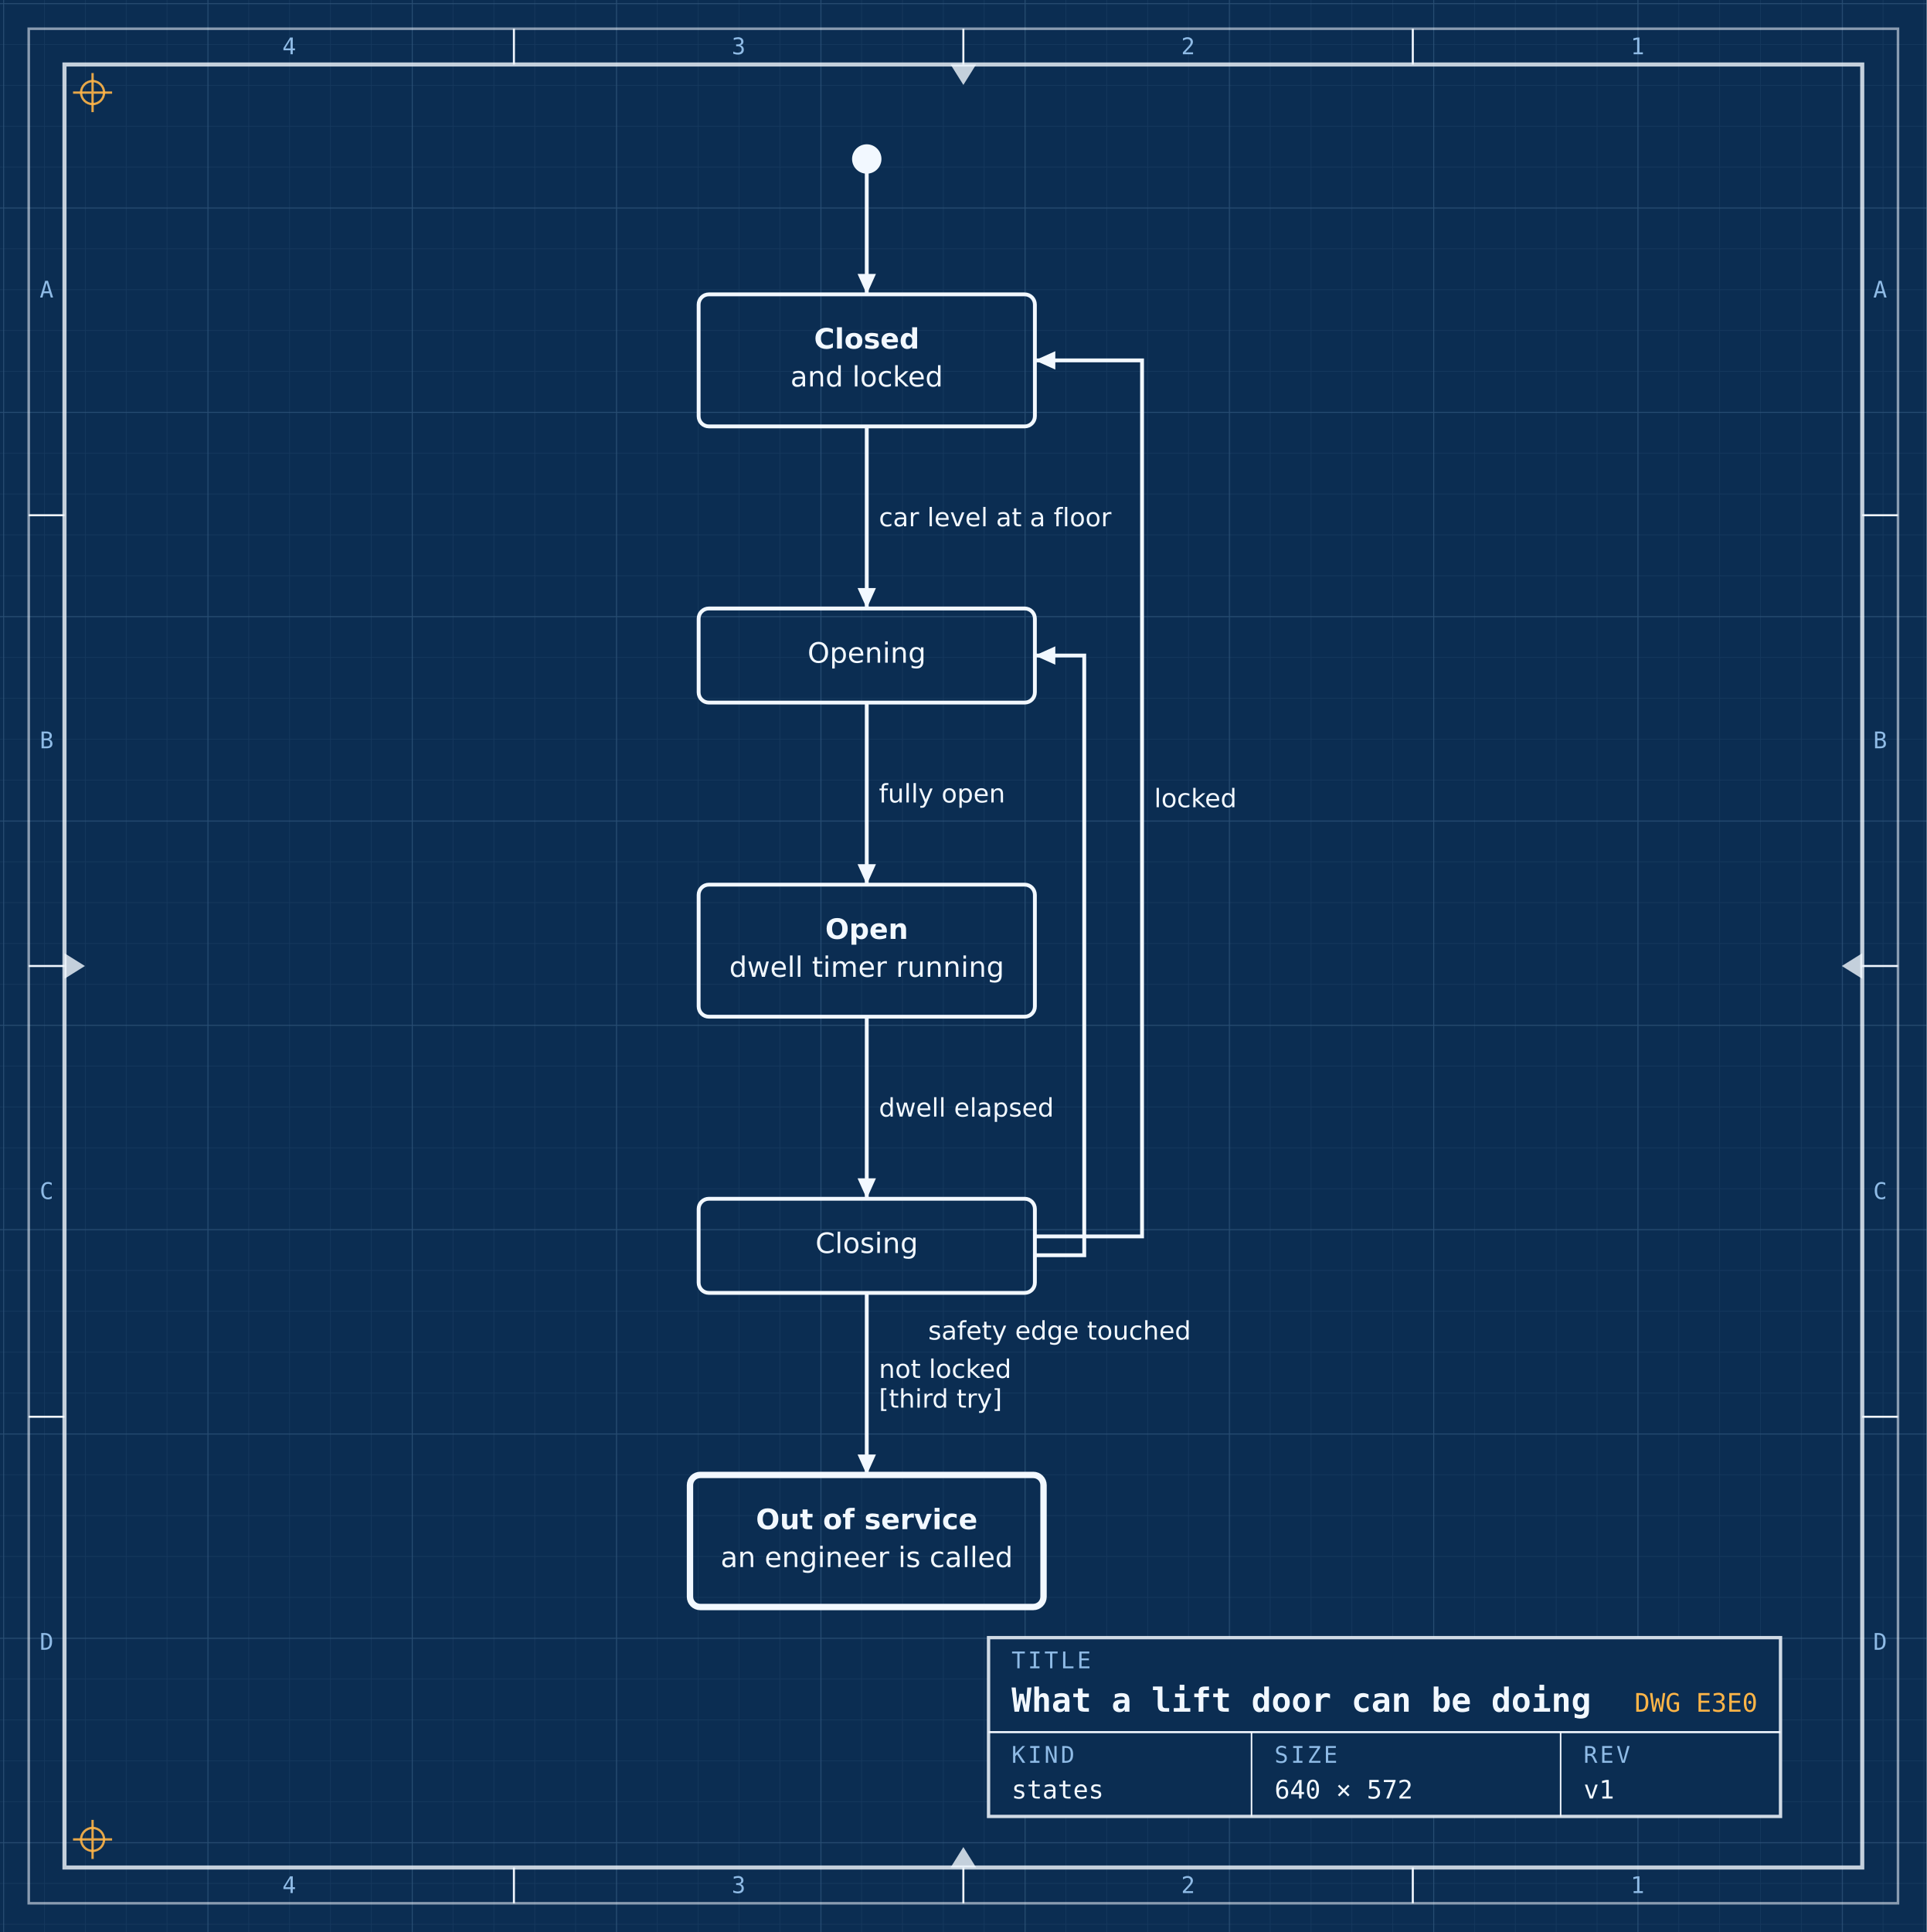
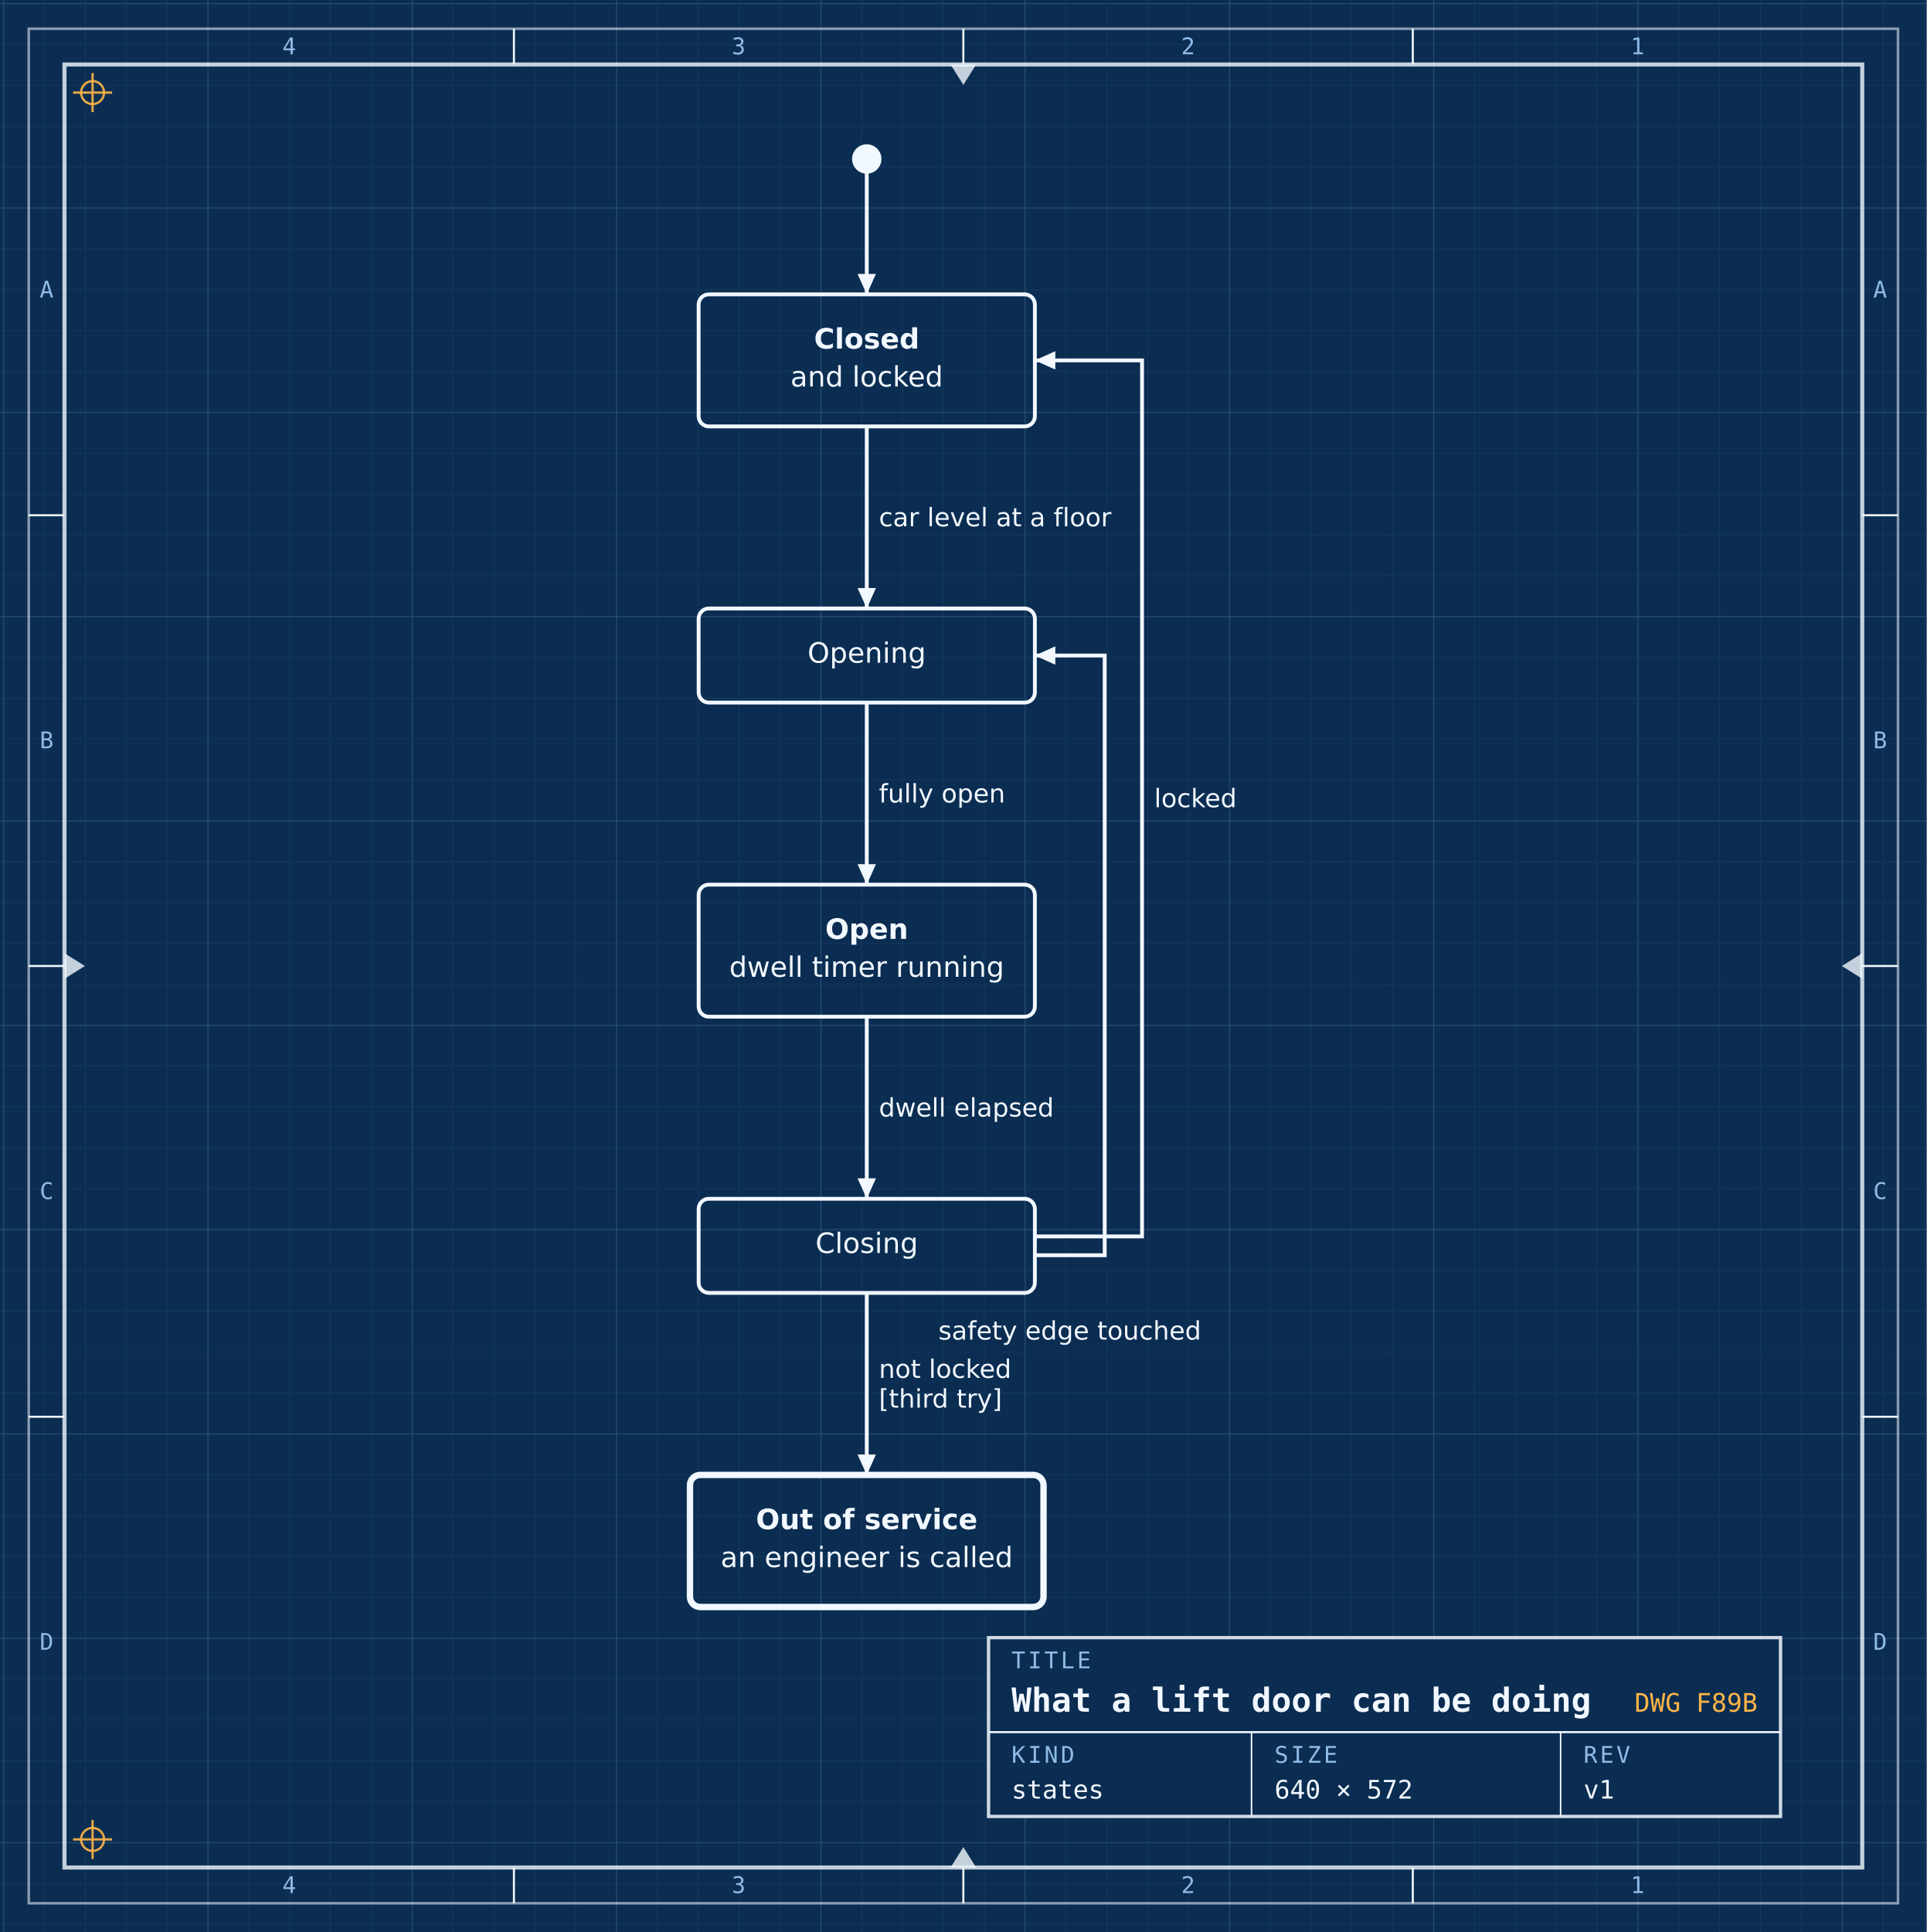
- <svg xmlns="http://www.w3.org/2000/svg" viewBox="-1.25 -1.25 754.5 756.425" width="754.5" height="756.425" role="img" aria-labelledby="dse3e04b793f-title dse3e04b793f-desc">
+ <svg xmlns="http://www.w3.org/2000/svg" viewBox="-1.25 -1.25 754.5 756.425" width="754.5" height="756.425" role="img" aria-labelledby="dsf89b5a340c-title dsf89b5a340c-desc">
  <defs>
-     <pattern id="dse3e04b793f-grid-minor" width="16" height="16" patternUnits="userSpaceOnUse">
+     <pattern id="dsf89b5a340c-grid-minor" width="16" height="16" patternUnits="userSpaceOnUse">
      <path d="M 16 0 L 0 0 0 16" fill="none" stroke="#8fbbe6" stroke-width="0.5" stroke-opacity="0.09" />
    </pattern>
-     <pattern id="dse3e04b793f-grid-major" width="80" height="80" patternUnits="userSpaceOnUse">
+     <pattern id="dsf89b5a340c-grid-major" width="80" height="80" patternUnits="userSpaceOnUse">
      <path d="M 80 0 L 0 0 0 80" fill="none" stroke="#8fbbe6" stroke-width="0.8" stroke-opacity="0.16" />
    </pattern>
  </defs>
  <rect x="-1.25" y="-1.25" width="754.5" height="756.425" fill="#0b2d52" />
-   <rect x="-1.25" y="-1.25" width="754.5" height="756.425" fill="url(#dse3e04b793f-grid-minor)" />
-   <rect x="-1.25" y="-1.25" width="754.5" height="756.425" fill="url(#dse3e04b793f-grid-major)" />
+   <rect x="-1.25" y="-1.25" width="754.5" height="756.425" fill="url(#dsf89b5a340c-grid-minor)" />
+   <rect x="-1.25" y="-1.25" width="754.5" height="756.425" fill="url(#dsf89b5a340c-grid-major)" />
  <rect x="10" y="10" width="732" height="733.925" fill="none" stroke="#f2f8ff" stroke-opacity="0.55" stroke-width="1" />
  <rect x="24" y="24" width="704" height="705.925" fill="none" stroke="#f2f8ff" stroke-opacity="0.8" stroke-width="1.6" />
  <text x="112" y="20" font-family="'DejaVu Sans Mono', monospace" font-size="9" fill="#8fbbe6" text-anchor="middle">4</text>
  <text x="112" y="739.925" font-family="'DejaVu Sans Mono', monospace" font-size="9" fill="#8fbbe6" text-anchor="middle">4</text>
  <line x1="200" y1="10" x2="200" y2="24" stroke="#f2f8ff" stroke-width="0.8" />
  <line x1="200" y1="729.925" x2="200" y2="743.925" stroke="#f2f8ff" stroke-width="0.8" />
  <text x="288" y="20" font-family="'DejaVu Sans Mono', monospace" font-size="9" fill="#8fbbe6" text-anchor="middle">3</text>
  <text x="288" y="739.925" font-family="'DejaVu Sans Mono', monospace" font-size="9" fill="#8fbbe6" text-anchor="middle">3</text>
  <line x1="376" y1="10" x2="376" y2="24" stroke="#f2f8ff" stroke-width="0.8" />
  <line x1="376" y1="729.925" x2="376" y2="743.925" stroke="#f2f8ff" stroke-width="0.8" />
  <text x="464" y="20" font-family="'DejaVu Sans Mono', monospace" font-size="9" fill="#8fbbe6" text-anchor="middle">2</text>
  <text x="464" y="739.925" font-family="'DejaVu Sans Mono', monospace" font-size="9" fill="#8fbbe6" text-anchor="middle">2</text>
  <line x1="552" y1="10" x2="552" y2="24" stroke="#f2f8ff" stroke-width="0.8" />
  <line x1="552" y1="729.925" x2="552" y2="743.925" stroke="#f2f8ff" stroke-width="0.8" />
  <text x="640" y="20" font-family="'DejaVu Sans Mono', monospace" font-size="9" fill="#8fbbe6" text-anchor="middle">1</text>
  <text x="640" y="739.925" font-family="'DejaVu Sans Mono', monospace" font-size="9" fill="#8fbbe6" text-anchor="middle">1</text>
  <text x="17" y="115.241" font-family="'DejaVu Sans Mono', monospace" font-size="9" fill="#8fbbe6" text-anchor="middle">A</text>
  <text x="735" y="115.241" font-family="'DejaVu Sans Mono', monospace" font-size="9" fill="#8fbbe6" text-anchor="middle">A</text>
  <line x1="10" y1="200.481" x2="24" y2="200.481" stroke="#f2f8ff" stroke-width="0.8" />
  <line x1="728" y1="200.481" x2="742" y2="200.481" stroke="#f2f8ff" stroke-width="0.8" />
  <text x="17" y="291.722" font-family="'DejaVu Sans Mono', monospace" font-size="9" fill="#8fbbe6" text-anchor="middle">B</text>
  <text x="735" y="291.722" font-family="'DejaVu Sans Mono', monospace" font-size="9" fill="#8fbbe6" text-anchor="middle">B</text>
  <line x1="10" y1="376.962" x2="24" y2="376.962" stroke="#f2f8ff" stroke-width="0.8" />
  <line x1="728" y1="376.962" x2="742" y2="376.962" stroke="#f2f8ff" stroke-width="0.8" />
  <text x="17" y="468.203" font-family="'DejaVu Sans Mono', monospace" font-size="9" fill="#8fbbe6" text-anchor="middle">C</text>
  <text x="735" y="468.203" font-family="'DejaVu Sans Mono', monospace" font-size="9" fill="#8fbbe6" text-anchor="middle">C</text>
  <line x1="10" y1="553.444" x2="24" y2="553.444" stroke="#f2f8ff" stroke-width="0.8" />
  <line x1="728" y1="553.444" x2="742" y2="553.444" stroke="#f2f8ff" stroke-width="0.8" />
  <text x="17" y="644.684" font-family="'DejaVu Sans Mono', monospace" font-size="9" fill="#8fbbe6" text-anchor="middle">D</text>
  <text x="735" y="644.684" font-family="'DejaVu Sans Mono', monospace" font-size="9" fill="#8fbbe6" text-anchor="middle">D</text>
  <path d="M 371 24 L 376 32 L 381 24 Z M 371 729.925 L 376 721.925 L 381 729.925 Z M 24 371.962 L 32 376.962 L 24 381.962 Z M 728 371.962 L 720 376.962 L 728 381.962 Z" fill="#f2f8ff" fill-opacity="0.8" />
  <g stroke="#ffb547" stroke-width="0.9" fill="none" stroke-opacity="0.9">
    <circle cx="35" cy="35" r="4.5" />
    <path d="M 27.35 35 H 42.65 M 35 27.35 V 42.65" />
  </g>
  <g stroke="#ffb547" stroke-width="0.9" fill="none" stroke-opacity="0.9">
    <circle cx="35" cy="718.925" r="4.5" />
    <path d="M 27.35 718.925 H 42.65 M 35 711.275 V 726.575" />
  </g>
  <rect x="385.863" y="639.925" width="310.137" height="70" fill="#0b2d52" stroke="#f2f8ff" stroke-opacity="0.85" stroke-width="1.3" />
  <text x="394.863" y="651.925" font-family="'DejaVu Sans Mono', monospace" font-size="9" fill="#8fbbe6" letter-spacing="1">TITLE</text>
  <text x="394.863" y="668.925" font-family="'DejaVu Sans Mono', monospace" font-size="13" fill="#f2f8ff" font-weight="bold">What a lift door can be doing</text>
-   <text x="687" y="668.925" font-family="'DejaVu Sans Mono', monospace" font-size="10" fill="#ffb547" text-anchor="end">DWG E3E0</text>
+   <text x="687" y="668.925" font-family="'DejaVu Sans Mono', monospace" font-size="10" fill="#ffb547" text-anchor="end">DWG F89B</text>
  <line x1="385.863" y1="676.925" x2="696" y2="676.925" stroke="#f2f8ff" stroke-width="0.8" />
  <text x="394.863" y="688.925" font-family="'DejaVu Sans Mono', monospace" font-size="9" fill="#8fbbe6" letter-spacing="1">KIND</text>
  <text x="394.863" y="702.925" font-family="'DejaVu Sans Mono', monospace" font-size="10" fill="#f2f8ff">states</text>
  <line x1="488.844" y1="676.925" x2="488.844" y2="709.925" stroke="#f2f8ff" stroke-width="0.6" />
  <text x="497.844" y="688.925" font-family="'DejaVu Sans Mono', monospace" font-size="9" fill="#8fbbe6" letter-spacing="1">SIZE</text>
  <text x="497.844" y="702.925" font-family="'DejaVu Sans Mono', monospace" font-size="10" fill="#f2f8ff">640 × 572</text>
  <line x1="609.887" y1="676.925" x2="609.887" y2="709.925" stroke="#f2f8ff" stroke-width="0.6" />
  <text x="618.887" y="688.925" font-family="'DejaVu Sans Mono', monospace" font-size="9" fill="#8fbbe6" letter-spacing="1">REV</text>
  <text x="618.887" y="702.925" font-family="'DejaVu Sans Mono', monospace" font-size="10" fill="#f2f8ff">v1</text>
  <path d="M 338.17 66 L 338.17 114" fill="none" stroke="#f2f8ff" stroke-width="1.5" />
  <polygon points="338.17,114 334.57,106 341.77,106" fill="#f2f8ff" stroke="none" />
  <path d="M 338.17 165.7 L 338.17 236.981" fill="none" stroke="#f2f8ff" stroke-width="1.5" />
  <polygon points="338.17,236.981 334.57,228.981 341.77,228.981" fill="#f2f8ff" stroke="none" />
  <path d="M 338.17 273.831 L 338.17 345.113" fill="none" stroke="#f2f8ff" stroke-width="1.5" />
  <polygon points="338.17,345.113 334.57,337.113 341.77,337.113" fill="#f2f8ff" stroke="none" />
  <path d="M 338.17 396.812 L 338.17 468.094" fill="none" stroke="#f2f8ff" stroke-width="1.5" />
  <polygon points="338.17,468.094 334.57,460.094 341.77,460.094" fill="#f2f8ff" stroke="none" />
  <path d="M 338.17 504.944 L 338.17 576.225" fill="none" stroke="#f2f8ff" stroke-width="1.5" />
  <polygon points="338.17,576.225 334.57,568.225 341.77,568.225" fill="#f2f8ff" stroke="none" />
  <path d="M 404.007 482.834 L 445.975 482.834 L 445.975 139.85 L 404.007 139.85" fill="none" stroke="#f2f8ff" stroke-width="1.5" />
  <polygon points="404.007,139.85 412.007,136.25 412.007,143.45" fill="#f2f8ff" stroke="none" />
-   <path d="M 404.007 490.204 L 423.34 490.204 L 423.34 255.406 L 404.007 255.406" fill="none" stroke="#f2f8ff" stroke-width="1.5" />
+   <path d="M 404.007 490.204 L 431.34 490.204 L 431.34 255.406 L 404.007 255.406" fill="none" stroke="#f2f8ff" stroke-width="1.5" />
  <polygon points="404.007,255.406 412.007,251.806 412.007,259.006" fill="#f2f8ff" stroke="none" />
  <ellipse cx="338.17" cy="61" rx="5" ry="5" fill="#f2f8ff" stroke="#f2f8ff" stroke-width="1.5" />
  <rect x="272.333" y="114" width="131.674" height="51.7" rx="4" fill="none" stroke="#f2f8ff" stroke-width="1.5" />
  <text x="338.17" y="135.233" font-family="'DejaVu Sans', sans-serif" font-size="11" fill="#f2f8ff" text-anchor="middle">
    <tspan font-weight="bold">Closed</tspan>
  </text>
  <text x="338.17" y="150.083" font-family="'DejaVu Sans', sans-serif" font-size="11" fill="#f2f8ff" text-anchor="middle">
    <tspan>and locked</tspan>
  </text>
  <rect x="272.333" y="468.094" width="131.674" height="36.85" rx="4" fill="none" stroke="#f2f8ff" stroke-width="1.5" />
  <text x="338.17" y="489.327" font-family="'DejaVu Sans', sans-serif" font-size="11" fill="#f2f8ff" text-anchor="middle">
    <tspan>Closing</tspan>
  </text>
  <rect x="268.946" y="576.225" width="138.447" height="51.7" rx="4" fill="none" stroke="#f2f8ff" stroke-width="2.5" />
  <text x="338.17" y="597.458" font-family="'DejaVu Sans', sans-serif" font-size="11" fill="#f2f8ff" text-anchor="middle">
    <tspan font-weight="bold">Out of service</tspan>
  </text>
  <text x="338.17" y="612.308" font-family="'DejaVu Sans', sans-serif" font-size="11" fill="#f2f8ff" text-anchor="middle">
    <tspan>an engineer is called</tspan>
  </text>
  <rect x="272.333" y="345.112" width="131.674" height="51.7" rx="4" fill="none" stroke="#f2f8ff" stroke-width="1.5" />
  <text x="338.17" y="366.346" font-family="'DejaVu Sans', sans-serif" font-size="11" fill="#f2f8ff" text-anchor="middle">
    <tspan font-weight="bold">Open</tspan>
  </text>
  <text x="338.17" y="381.196" font-family="'DejaVu Sans', sans-serif" font-size="11" fill="#f2f8ff" text-anchor="middle">
    <tspan>dwell timer running</tspan>
  </text>
  <rect x="272.333" y="236.981" width="131.674" height="36.85" rx="4" fill="none" stroke="#f2f8ff" stroke-width="1.5" />
  <text x="338.17" y="258.214" font-family="'DejaVu Sans', sans-serif" font-size="11" fill="#f2f8ff" text-anchor="middle">
    <tspan>Opening</tspan>
  </text>
  <text x="342.92" y="204.803" font-family="'DejaVu Sans', sans-serif" font-size="10" fill="#f2f8ff">car level at a floor</text>
  <text x="342.92" y="312.934" font-family="'DejaVu Sans', sans-serif" font-size="10" fill="#f2f8ff">fully open</text>
  <text x="342.92" y="435.915" font-family="'DejaVu Sans', sans-serif" font-size="10" fill="#f2f8ff">dwell elapsed</text>
  <text x="342.92" y="538.226" font-family="'DejaVu Sans', sans-serif" font-size="10" fill="#f2f8ff">not locked</text>
  <text x="342.92" y="549.867" font-family="'DejaVu Sans', sans-serif" font-size="10" fill="#f2f8ff">[third try]</text>
  <text x="450.725" y="314.804" font-family="'DejaVu Sans', sans-serif" font-size="10" fill="#f2f8ff">locked</text>
-   <text x="362.214" y="523.236" font-family="'DejaVu Sans', sans-serif" font-size="10" fill="#f2f8ff">safety edge touched</text>
+   <text x="366.214" y="523.236" font-family="'DejaVu Sans', sans-serif" font-size="10" fill="#f2f8ff">safety edge touched</text>
</svg>
